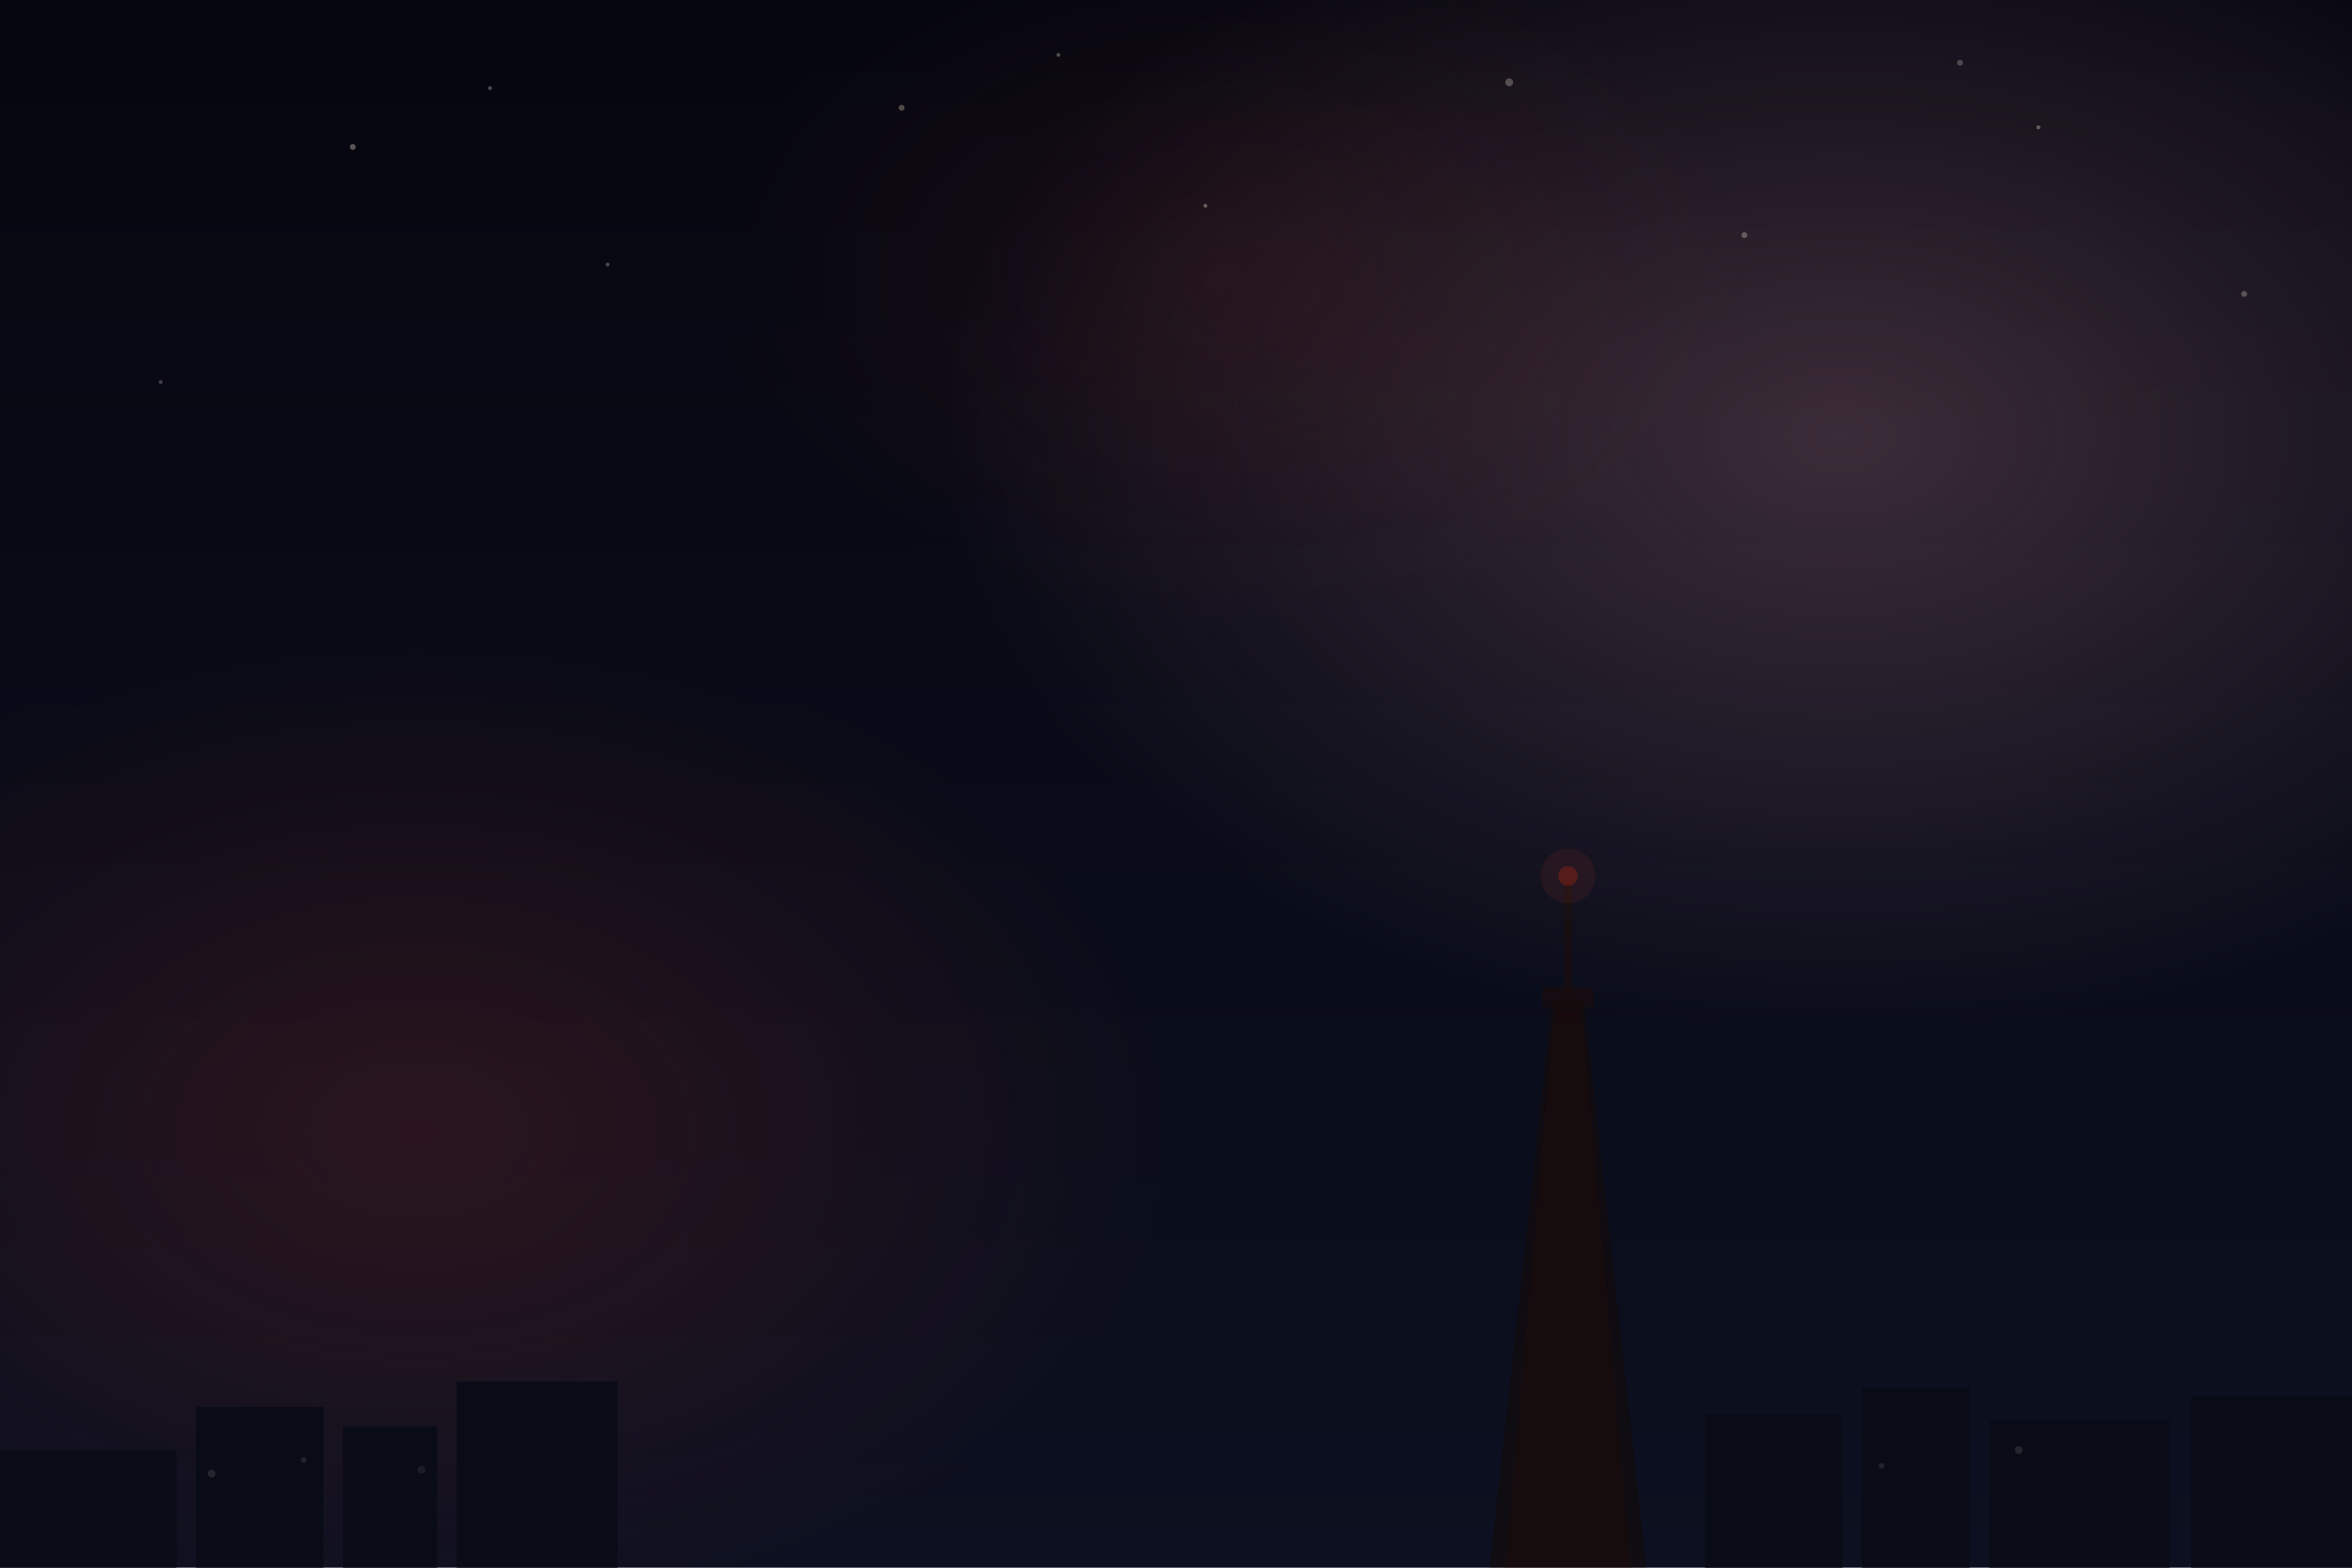
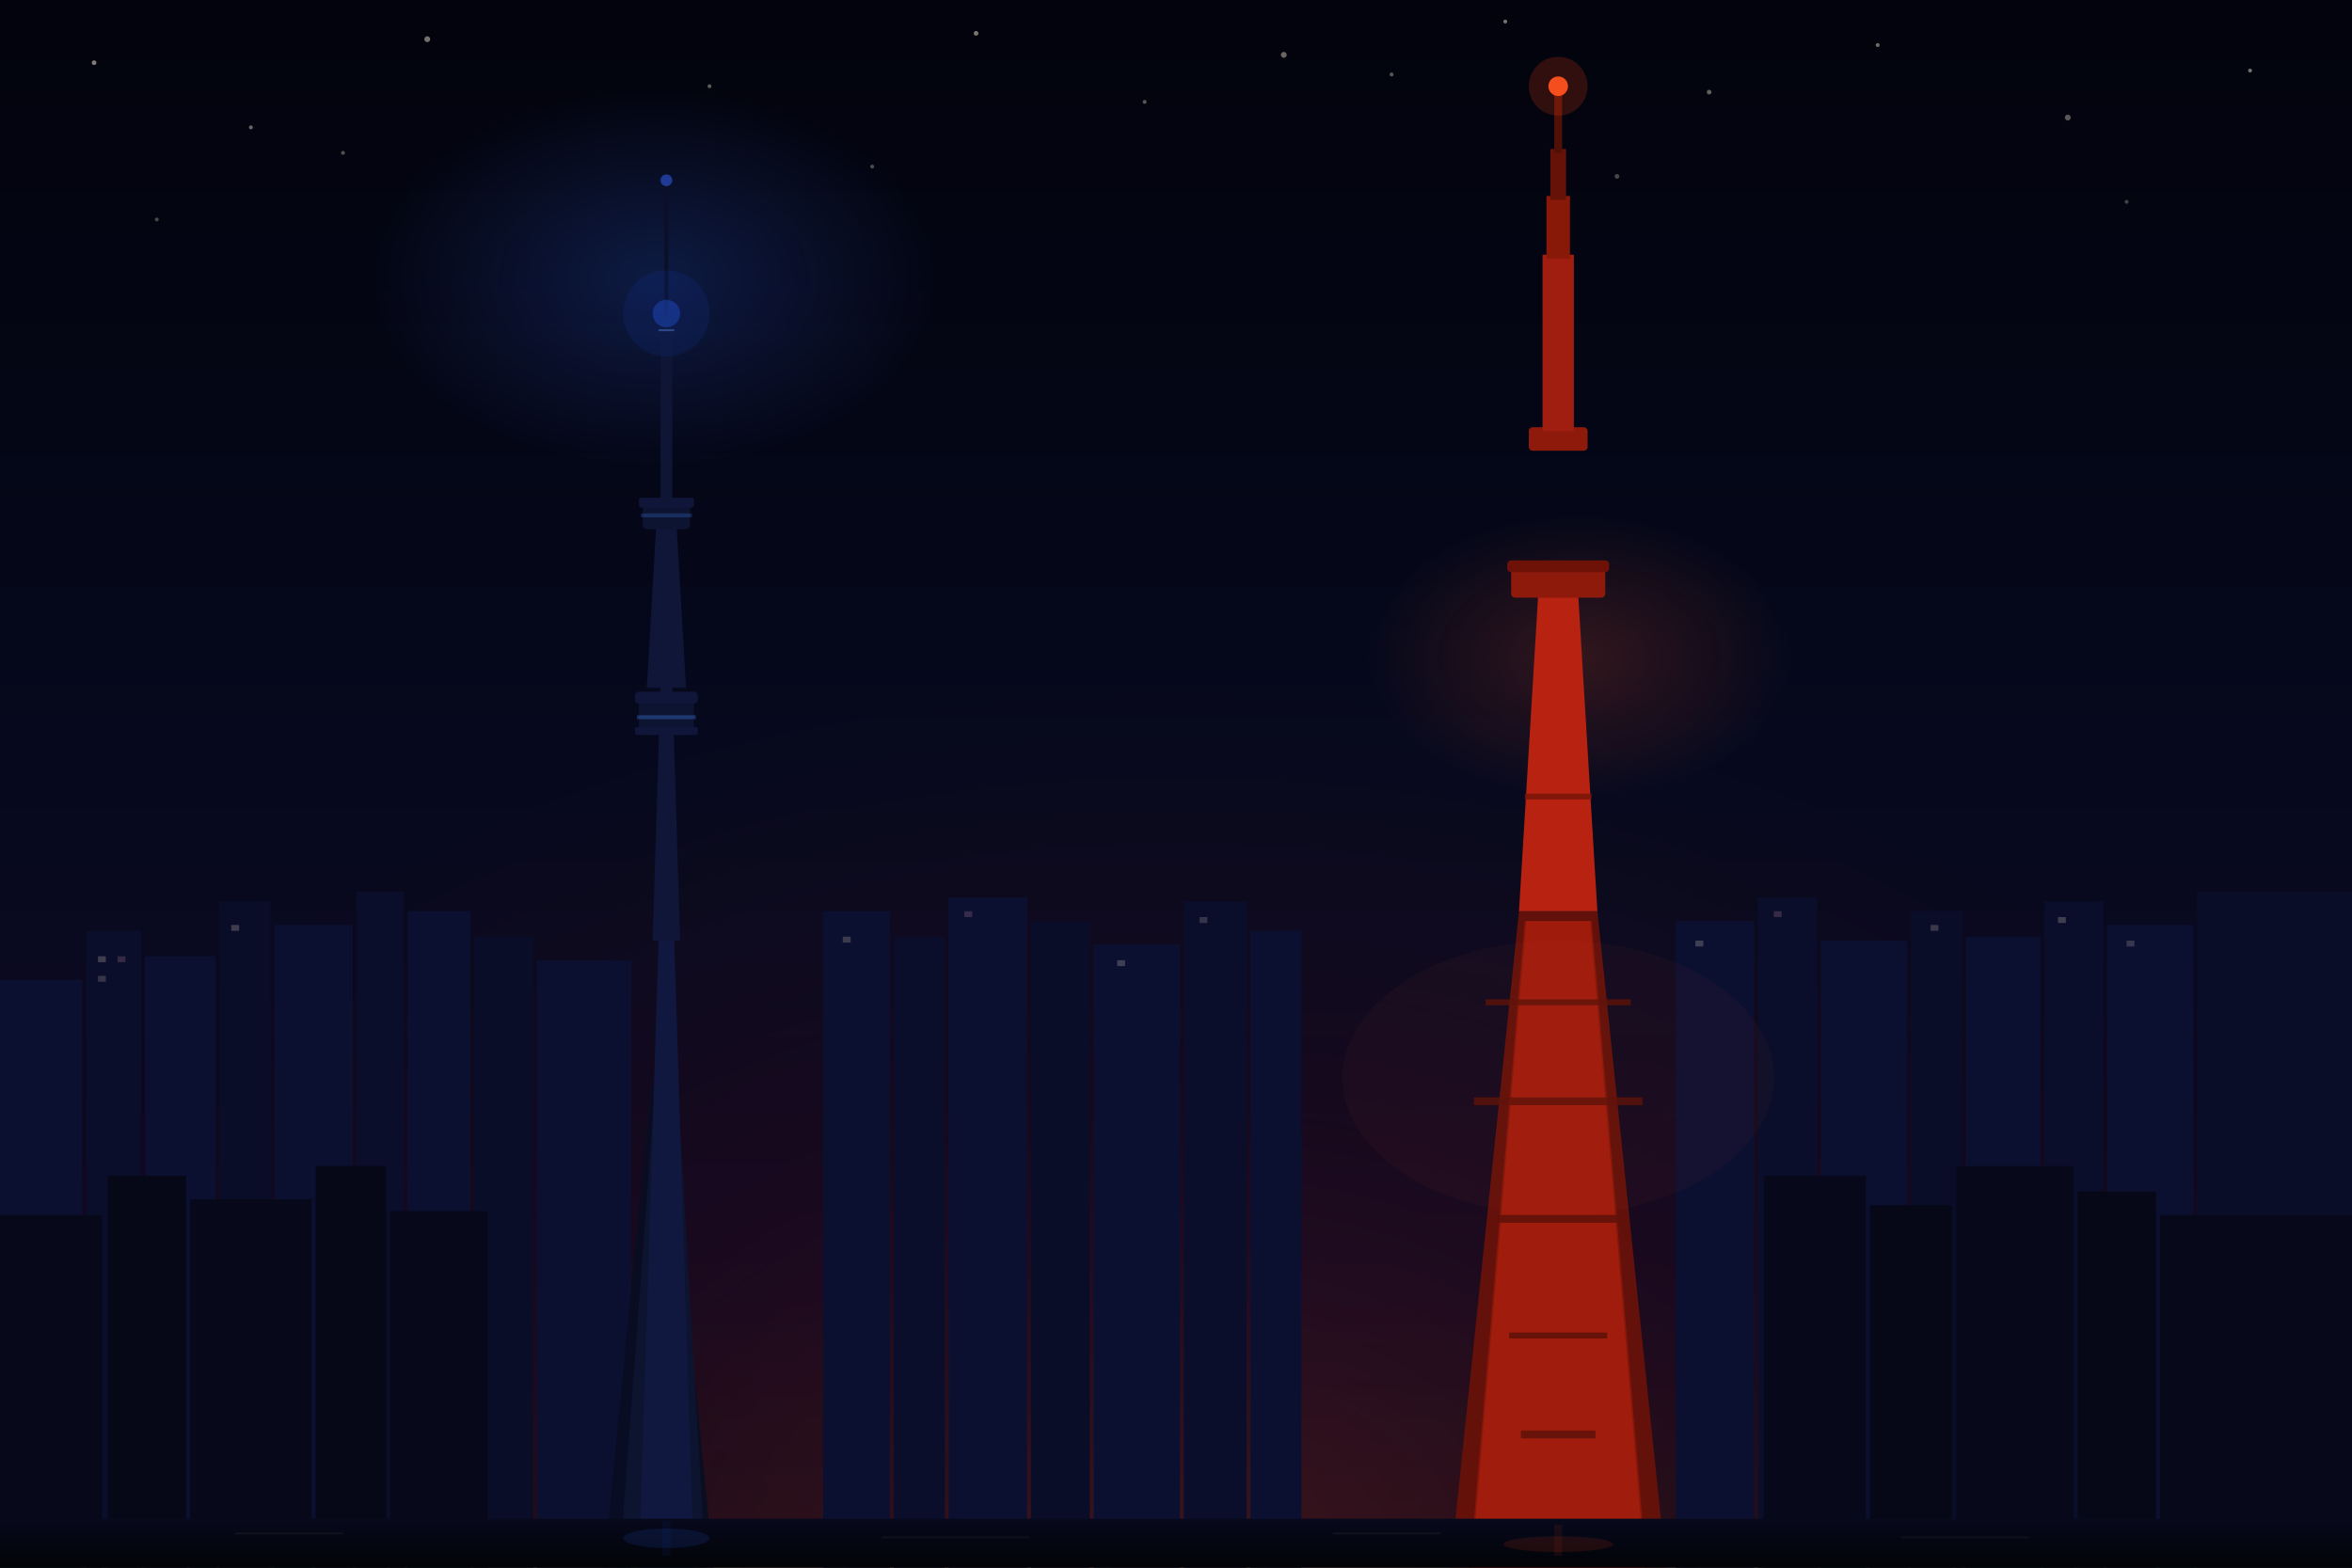
<svg xmlns="http://www.w3.org/2000/svg" viewBox="0 0 1200 800" preserveAspectRatio="xMidYMid slice">
  <defs>
-     <linearGradient id="hsky" x1="0" y1="0" x2="0" y2="1">
-       <stop offset="0%" stop-color="#05060f" />
-       <stop offset="100%" stop-color="#0c1020" />
+     <linearGradient id="sky" x1="0" y1="0" x2="0" y2="1">
+       <stop offset="0%" stop-color="#02030c" />
+       <stop offset="50%" stop-color="#06091e" />
+       <stop offset="82%" stop-color="#100820" />
+       <stop offset="100%" stop-color="#1a0c18" />
    </linearGradient>
-     <radialGradient id="hg1" cx="78%" cy="28%" r="38%">
-       <stop offset="0%" stop-color="#F4A7B9" stop-opacity="0.22" />
-       <stop offset="100%" stop-color="#F4A7B9" stop-opacity="0" />
+     <radialGradient id="hglow" cx="50%" cy="98%" r="55%">
+       <stop offset="0%" stop-color="#C0392B" stop-opacity="0.2" />
+       <stop offset="50%" stop-color="#8b1a10" stop-opacity="0.08" />
+       <stop offset="100%" stop-color="#8b1a10" stop-opacity="0" />
    </radialGradient>
-     <radialGradient id="hg2" cx="18%" cy="72%" r="32%">
-       <stop offset="0%" stop-color="#C0392B" stop-opacity="0.18" />
-       <stop offset="100%" stop-color="#C0392B" stop-opacity="0" />
+     <radialGradient id="skytreeglow" cx="28%" cy="18%" r="12%">
+       <stop offset="0%" stop-color="#3366ee" stop-opacity="0.22" />
+       <stop offset="100%" stop-color="#3366ee" stop-opacity="0" />
    </radialGradient>
-     <radialGradient id="hg3" cx="52%" cy="18%" r="22%">
-       <stop offset="0%" stop-color="#C0392B" stop-opacity="0.1" />
-       <stop offset="100%" stop-color="#C0392B" stop-opacity="0" />
+     <radialGradient id="towerglow" cx="67%" cy="42%" r="9%">
+       <stop offset="0%" stop-color="#ff5522" stop-opacity="0.18" />
+       <stop offset="100%" stop-color="#ff5522" stop-opacity="0" />
    </radialGradient>
+     <linearGradient id="water" x1="0" y1="0" x2="0" y2="1">
+       <stop offset="0%" stop-color="#07091c" />
+       <stop offset="100%" stop-color="#020306" />
+     </linearGradient>
  </defs>
-   <rect width="1200" height="800" fill="url(#hsky)" />
-   <rect width="1200" height="800" fill="url(#hg1)" />
-   <rect width="1200" height="800" fill="url(#hg2)" />
-   <rect width="1200" height="800" fill="url(#hg3)" />
-   <circle cx="180" cy="75" r="1.5" fill="#F5E6D3" opacity="0.35" />
-   <circle cx="310" cy="135" r="1" fill="#F5E6D3" opacity="0.28" />
-   <circle cx="460" cy="55" r="1.5" fill="#F5E6D3" opacity="0.3" />
-   <circle cx="615" cy="105" r="1" fill="#F5E6D3" opacity="0.35" />
-   <circle cx="770" cy="42" r="2" fill="#F5E6D3" opacity="0.28" />
-   <circle cx="890" cy="120" r="1.5" fill="#F5E6D3" opacity="0.3" />
-   <circle cx="1040" cy="65" r="1" fill="#F5E6D3" opacity="0.35" />
-   <circle cx="1145" cy="150" r="1.5" fill="#F5E6D3" opacity="0.28" />
-   <circle cx="82" cy="195" r="1" fill="#F5E6D3" opacity="0.25" />
-   <circle cx="540" cy="28" r="1" fill="#F5E6D3" opacity="0.3" />
-   <circle cx="1000" cy="32" r="1.5" fill="#F5E6D3" opacity="0.25" />
-   <circle cx="250" cy="45" r="1" fill="#F5E6D3" opacity="0.3" />
-   <polygon points="760,800 792,510 808,510 840,800" fill="#130a08" opacity="0.55" />
-   <polygon points="768,800 793,515 807,515 832,800" fill="#1e0c08" opacity="0.45" />
-   <rect x="787" y="504" width="26" height="10" fill="#1e0c08" opacity="0.5" rx="1" />
-   <rect x="798" y="450" width="4" height="57" fill="#1e0c08" opacity="0.5" />
-   <circle cx="800" cy="447" r="5" fill="#8b2010" opacity="0.45" />
-   <circle cx="800" cy="447" r="14" fill="#C0392B" opacity="0.1" />
-   <rect x="0" y="740" width="90" height="60" fill="#090b17" />
-   <rect x="100" y="718" width="65" height="82" fill="#090b17" />
-   <rect x="175" y="728" width="48" height="72" fill="#090b17" />
-   <rect x="233" y="705" width="82" height="95" fill="#090b17" />
-   <rect x="870" y="722" width="70" height="78" fill="#090b17" />
-   <rect x="950" y="708" width="55" height="92" fill="#090b17" />
-   <rect x="1015" y="725" width="92" height="75" fill="#090b17" />
-   <rect x="1118" y="712" width="82" height="88" fill="#090b17" />
-   <circle cx="108" cy="752" r="2" fill="#F5E6D3" opacity="0.12" />
-   <circle cx="155" cy="745" r="1.5" fill="#F5E6D3" opacity="0.1" />
-   <circle cx="215" cy="750" r="2" fill="#F5E6D3" opacity="0.08" />
-   <circle cx="960" cy="748" r="1.5" fill="#F5E6D3" opacity="0.1" />
-   <circle cx="1030" cy="740" r="2" fill="#F5E6D3" opacity="0.12" />
+   <rect width="1200" height="800" fill="url(#sky)" />
+   <rect width="1200" height="800" fill="url(#hglow)" />
+   <rect width="1200" height="800" fill="url(#skytreeglow)" />
+   <rect width="1200" height="800" fill="url(#towerglow)" />
+   <circle cx="48" cy="32" r="1.2" fill="#e8dcc8" opacity="0.55" />
+   <circle cx="128" cy="65" r="1" fill="#e8dcc8" opacity="0.45" />
+   <circle cx="218" cy="20" r="1.5" fill="#e8dcc8" opacity="0.5" />
+   <circle cx="362" cy="44" r="1" fill="#e8dcc8" opacity="0.4" />
+   <circle cx="498" cy="17" r="1.2" fill="#e8dcc8" opacity="0.52" />
+   <circle cx="584" cy="52" r="1" fill="#e8dcc8" opacity="0.38" />
+   <circle cx="655" cy="28" r="1.5" fill="#e8dcc8" opacity="0.45" />
+   <circle cx="768" cy="11" r="1" fill="#e8dcc8" opacity="0.5" />
+   <circle cx="872" cy="47" r="1.2" fill="#e8dcc8" opacity="0.42" />
+   <circle cx="958" cy="23" r="1" fill="#e8dcc8" opacity="0.48" />
+   <circle cx="1055" cy="60" r="1.5" fill="#e8dcc8" opacity="0.38" />
+   <circle cx="1148" cy="36" r="1" fill="#e8dcc8" opacity="0.5" />
+   <circle cx="80" cy="112" r="1" fill="#e8dcc8" opacity="0.3" />
+   <circle cx="445" cy="85" r="1" fill="#e8dcc8" opacity="0.32" />
+   <circle cx="825" cy="90" r="1.2" fill="#e8dcc8" opacity="0.3" />
+   <circle cx="1085" cy="103" r="1" fill="#e8dcc8" opacity="0.28" />
+   <circle cx="175" cy="78" r="1" fill="#e8dcc8" opacity="0.35" />
+   <circle cx="710" cy="38" r="1" fill="#e8dcc8" opacity="0.38" />
+   <rect x="0" y="500" width="42" height="300" fill="#0c1030" />
+   <rect x="44" y="475" width="28" height="325" fill="#0b0e2a" />
+   <rect x="74" y="488" width="36" height="312" fill="#0c1030" />
+   <rect x="112" y="460" width="26" height="340" fill="#0a0d28" />
+   <rect x="140" y="472" width="40" height="328" fill="#0c1030" />
+   <rect x="182" y="455" width="24" height="345" fill="#0b0e2a" />
+   <rect x="208" y="465" width="32" height="335" fill="#0c1030" />
+   <rect x="242" y="478" width="30" height="322" fill="#0a0d28" />
+   <rect x="274" y="490" width="48" height="310" fill="#0c1030" />
+   <rect x="420" y="465" width="34" height="335" fill="#0c1030" />
+   <rect x="456" y="478" width="26" height="322" fill="#0b0e2a" />
+   <rect x="484" y="458" width="40" height="342" fill="#0c1030" />
+   <rect x="526" y="470" width="30" height="330" fill="#0a0d28" />
+   <rect x="558" y="482" width="44" height="318" fill="#0c1030" />
+   <rect x="604" y="460" width="32" height="340" fill="#0b0e2a" />
+   <rect x="638" y="475" width="26" height="325" fill="#0c1030" />
+   <rect x="855" y="470" width="40" height="330" fill="#0c1030" />
+   <rect x="897" y="458" width="30" height="342" fill="#0b0e2a" />
+   <rect x="929" y="480" width="44" height="320" fill="#0c1030" />
+   <rect x="975" y="465" width="26" height="335" fill="#0a0d28" />
+   <rect x="1003" y="478" width="38" height="322" fill="#0c1030" />
+   <rect x="1043" y="460" width="30" height="340" fill="#0b0e2a" />
+   <rect x="1075" y="472" width="44" height="328" fill="#0c1030" />
+   <rect x="1121" y="455" width="79" height="345" fill="#0a0d28" />
+   <rect x="50" y="488" width="4" height="3" fill="#f5e6d3" opacity="0.22" />
+   <rect x="60" y="488" width="4" height="3" fill="#f4a7b9" opacity="0.18" />
+   <rect x="50" y="498" width="4" height="3" fill="#f5e6d3" opacity="0.18" />
+   <rect x="118" y="472" width="4" height="3" fill="#f5e6d3" opacity="0.22" />
+   <rect x="430" y="478" width="4" height="3" fill="#f5e6d3" opacity="0.2" />
+   <rect x="492" y="465" width="4" height="3" fill="#f4a7b9" opacity="0.18" />
+   <rect x="570" y="490" width="4" height="3" fill="#f5e6d3" opacity="0.22" />
+   <rect x="612" y="468" width="4" height="3" fill="#f5e6d3" opacity="0.18" />
+   <rect x="865" y="480" width="4" height="3" fill="#f5e6d3" opacity="0.22" />
+   <rect x="905" y="465" width="4" height="3" fill="#f4a7b9" opacity="0.18" />
+   <rect x="985" y="472" width="4" height="3" fill="#f5e6d3" opacity="0.2" />
+   <rect x="1050" y="468" width="4" height="3" fill="#f5e6d3" opacity="0.22" />
+   <rect x="1085" y="480" width="4" height="3" fill="#f5e6d3" opacity="0.18" />
+   <polygon points="308,800 332,555 340,555 364,800" fill="#090d22" opacity="0.92" />
+   <polygon points="316,800 334,558 346,558 360,800" fill="#0d1432" opacity="0.88" />
+   <polygon points="326,800 336,480 344,480 354,800" fill="#101840" />
+   <polygon points="333,480 337,350 343,350 347,480" fill="#0f1638" />
+   <rect x="326" y="355" width="28" height="20" rx="3" fill="#0d1432" />
+   <rect x="324" y="353" width="32" height="6" rx="2" fill="#10163a" />
+   <rect x="324" y="371" width="32" height="4" rx="1" fill="#10163a" />
+   <polygon points="330,351 335,265 345,265 350,351" fill="#0f1638" />
+   <rect x="328" y="256" width="24" height="14" rx="2" fill="#0d1432" />
+   <rect x="326" y="254" width="28" height="5" rx="1" fill="#10163a" />
+   <rect x="337" y="160" width="6" height="98" fill="#0e1535" />
+   <rect x="339" y="92" width="2" height="70" fill="#0b1028" />
+   <circle cx="340" cy="160" r="7" fill="#2255dd" opacity="0.4" />
+   <circle cx="340" cy="160" r="22" fill="#1144cc" opacity="0.12" />
+   <circle cx="340" cy="92" r="3" fill="#3366ff" opacity="0.5" />
+   <rect x="325" y="365" width="30" height="2" fill="#4488ff" opacity="0.3" />
+   <rect x="327" y="262" width="26" height="2" fill="#4488ff" opacity="0.22" />
+   <rect x="336" y="168" width="8" height="1" fill="#6699ff" opacity="0.35" />
+   <polygon points="740,800 775,465 815,465 850,800" fill="#6a1208" opacity="0.9" />
+   <polygon points="750,800 778,470 812,470 840,800" fill="#a81e0e" opacity="0.88" />
+   <polygon points="775,465 785,300 805,300 815,465" fill="#b82210" />
+   <rect x="771" y="288" width="48" height="17" rx="2" fill="#8e1a0c" />
+   <rect x="769" y="286" width="52" height="6" rx="2" fill="#6e1208" />
+   <rect x="780" y="218" width="30" height="12" rx="2" fill="#8e1a0c" />
+   <rect x="787" y="130" width="16" height="90" fill="#a01e10" />
+   <rect x="789" y="100" width="12" height="32" fill="#881808" />
+   <rect x="791" y="76" width="8" height="26" fill="#661208" />
+   <rect x="793" y="46" width="4" height="32" fill="#501008" />
+   <circle cx="795" cy="44" r="5" fill="#ff5522" opacity="0.95" />
+   <circle cx="795" cy="44" r="15" fill="#ff4411" opacity="0.18" />
+   <rect x="752" y="560" width="86" height="4" fill="#5a1008" opacity="0.8" />
+   <rect x="758" y="510" width="74" height="3" fill="#5a1008" opacity="0.8" />
+   <rect x="764" y="620" width="62" height="4" fill="#5a1008" opacity="0.8" />
+   <rect x="770" y="680" width="50" height="3" fill="#5a1008" opacity="0.8" />
+   <rect x="776" y="730" width="38" height="4" fill="#5a1008" opacity="0.8" />
+   <rect x="778" y="405" width="34" height="3" fill="#781408" opacity="0.85" />
+   <line x1="750" y1="800" x2="778" y2="470" stroke="#6a1208" stroke-width="1.5" opacity="0.45" />
+   <line x1="840" y1="800" x2="812" y2="470" stroke="#6a1208" stroke-width="1.5" opacity="0.45" />
+   <ellipse cx="795" cy="550" rx="110" ry="70" fill="#C0392B" opacity="0.05" />
+   <rect x="0" y="620" width="52" height="180" fill="#07091a" />
+   <rect x="55" y="600" width="40" height="200" fill="#060818" />
+   <rect x="97" y="612" width="62" height="188" fill="#07091a" />
+   <rect x="161" y="595" width="36" height="205" fill="#060818" />
+   <rect x="199" y="618" width="50" height="182" fill="#07091a" />
+   <rect x="900" y="600" width="52" height="200" fill="#07091a" />
+   <rect x="954" y="615" width="42" height="185" fill="#060818" />
+   <rect x="998" y="595" width="60" height="205" fill="#07091a" />
+   <rect x="1060" y="608" width="40" height="192" fill="#060818" />
+   <rect x="1102" y="620" width="98" height="180" fill="#07091a" />
+   <rect x="0" y="775" width="1200" height="25" fill="url(#water)" />
+   <ellipse cx="340" cy="785" rx="22" ry="5" fill="#2255dd" opacity="0.14" />
+   <ellipse cx="795" cy="788" rx="28" ry="4" fill="#ff4411" opacity="0.11" />
+   <rect x="338" y="776" width="4" height="18" fill="#1144cc" opacity="0.08" />
+   <rect x="793" y="778" width="4" height="16" fill="#ff4411" opacity="0.08" />
+   <rect x="120" y="782" width="55" height="1" fill="#f5e6d3" opacity="0.05" />
+   <rect x="450" y="784" width="75" height="1" fill="#f5e6d3" opacity="0.04" />
+   <rect x="680" y="782" width="55" height="1" fill="#f5e6d3" opacity="0.05" />
+   <rect x="970" y="784" width="65" height="1" fill="#f5e6d3" opacity="0.04" />
</svg>
